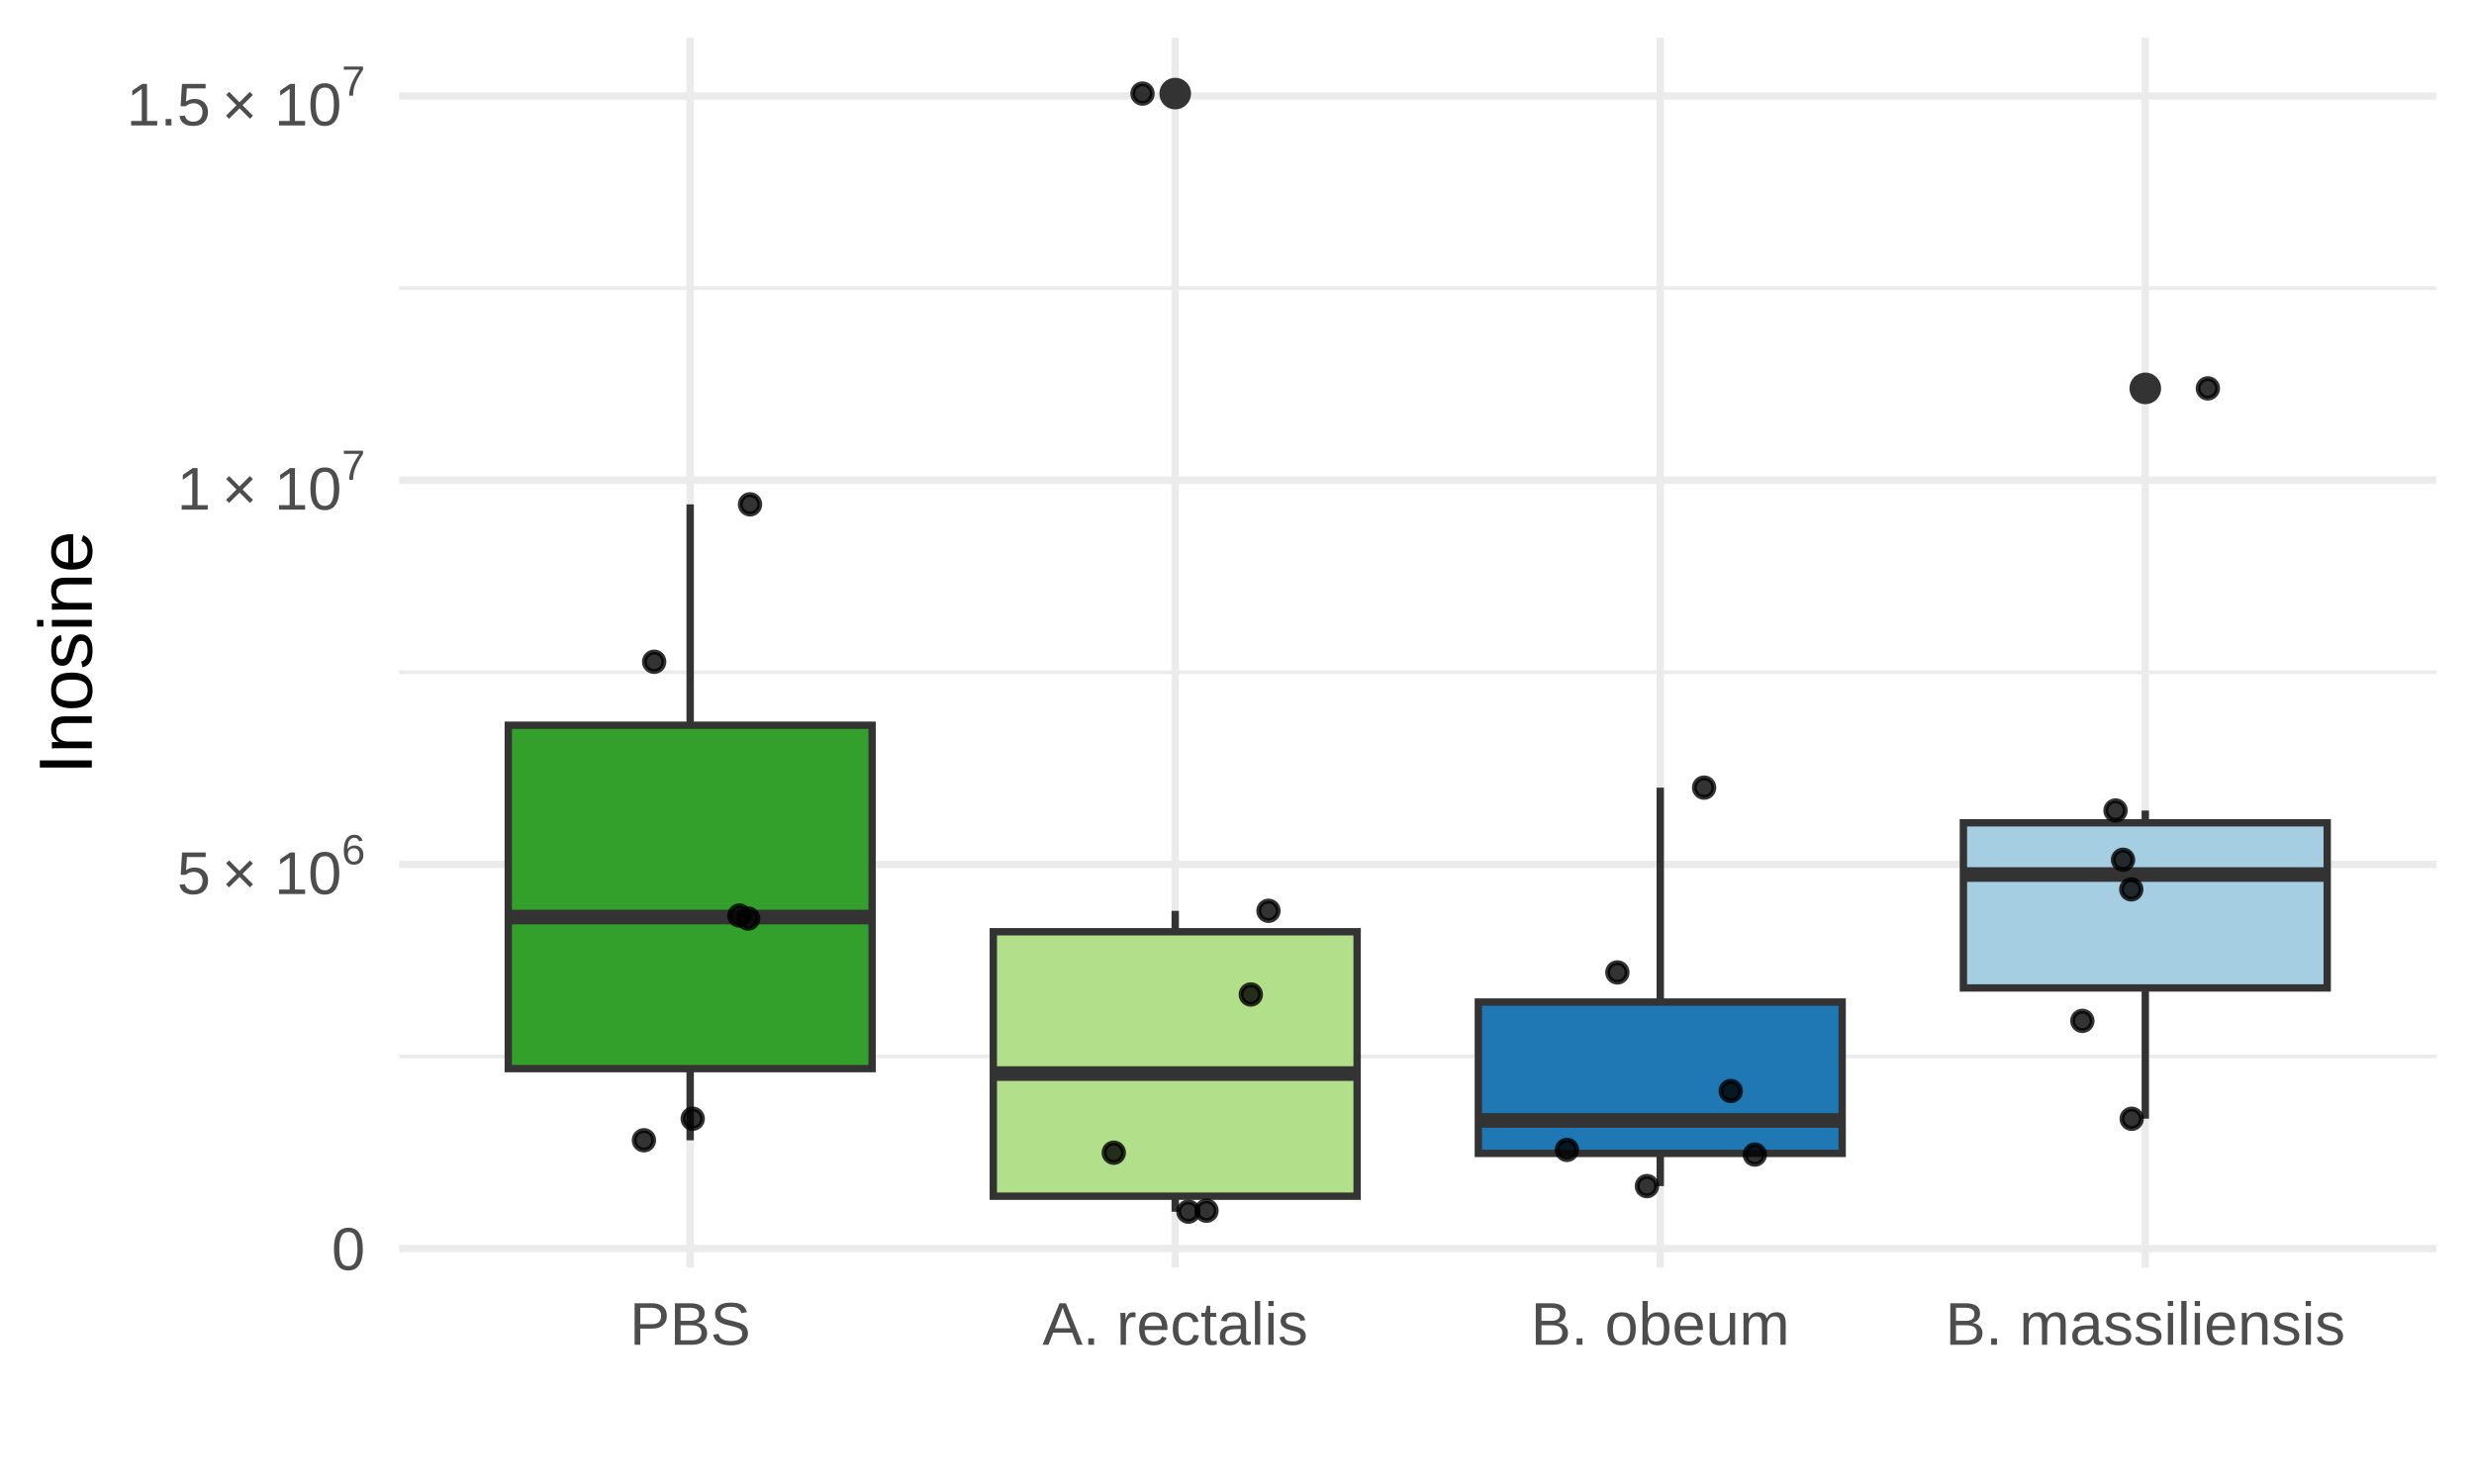
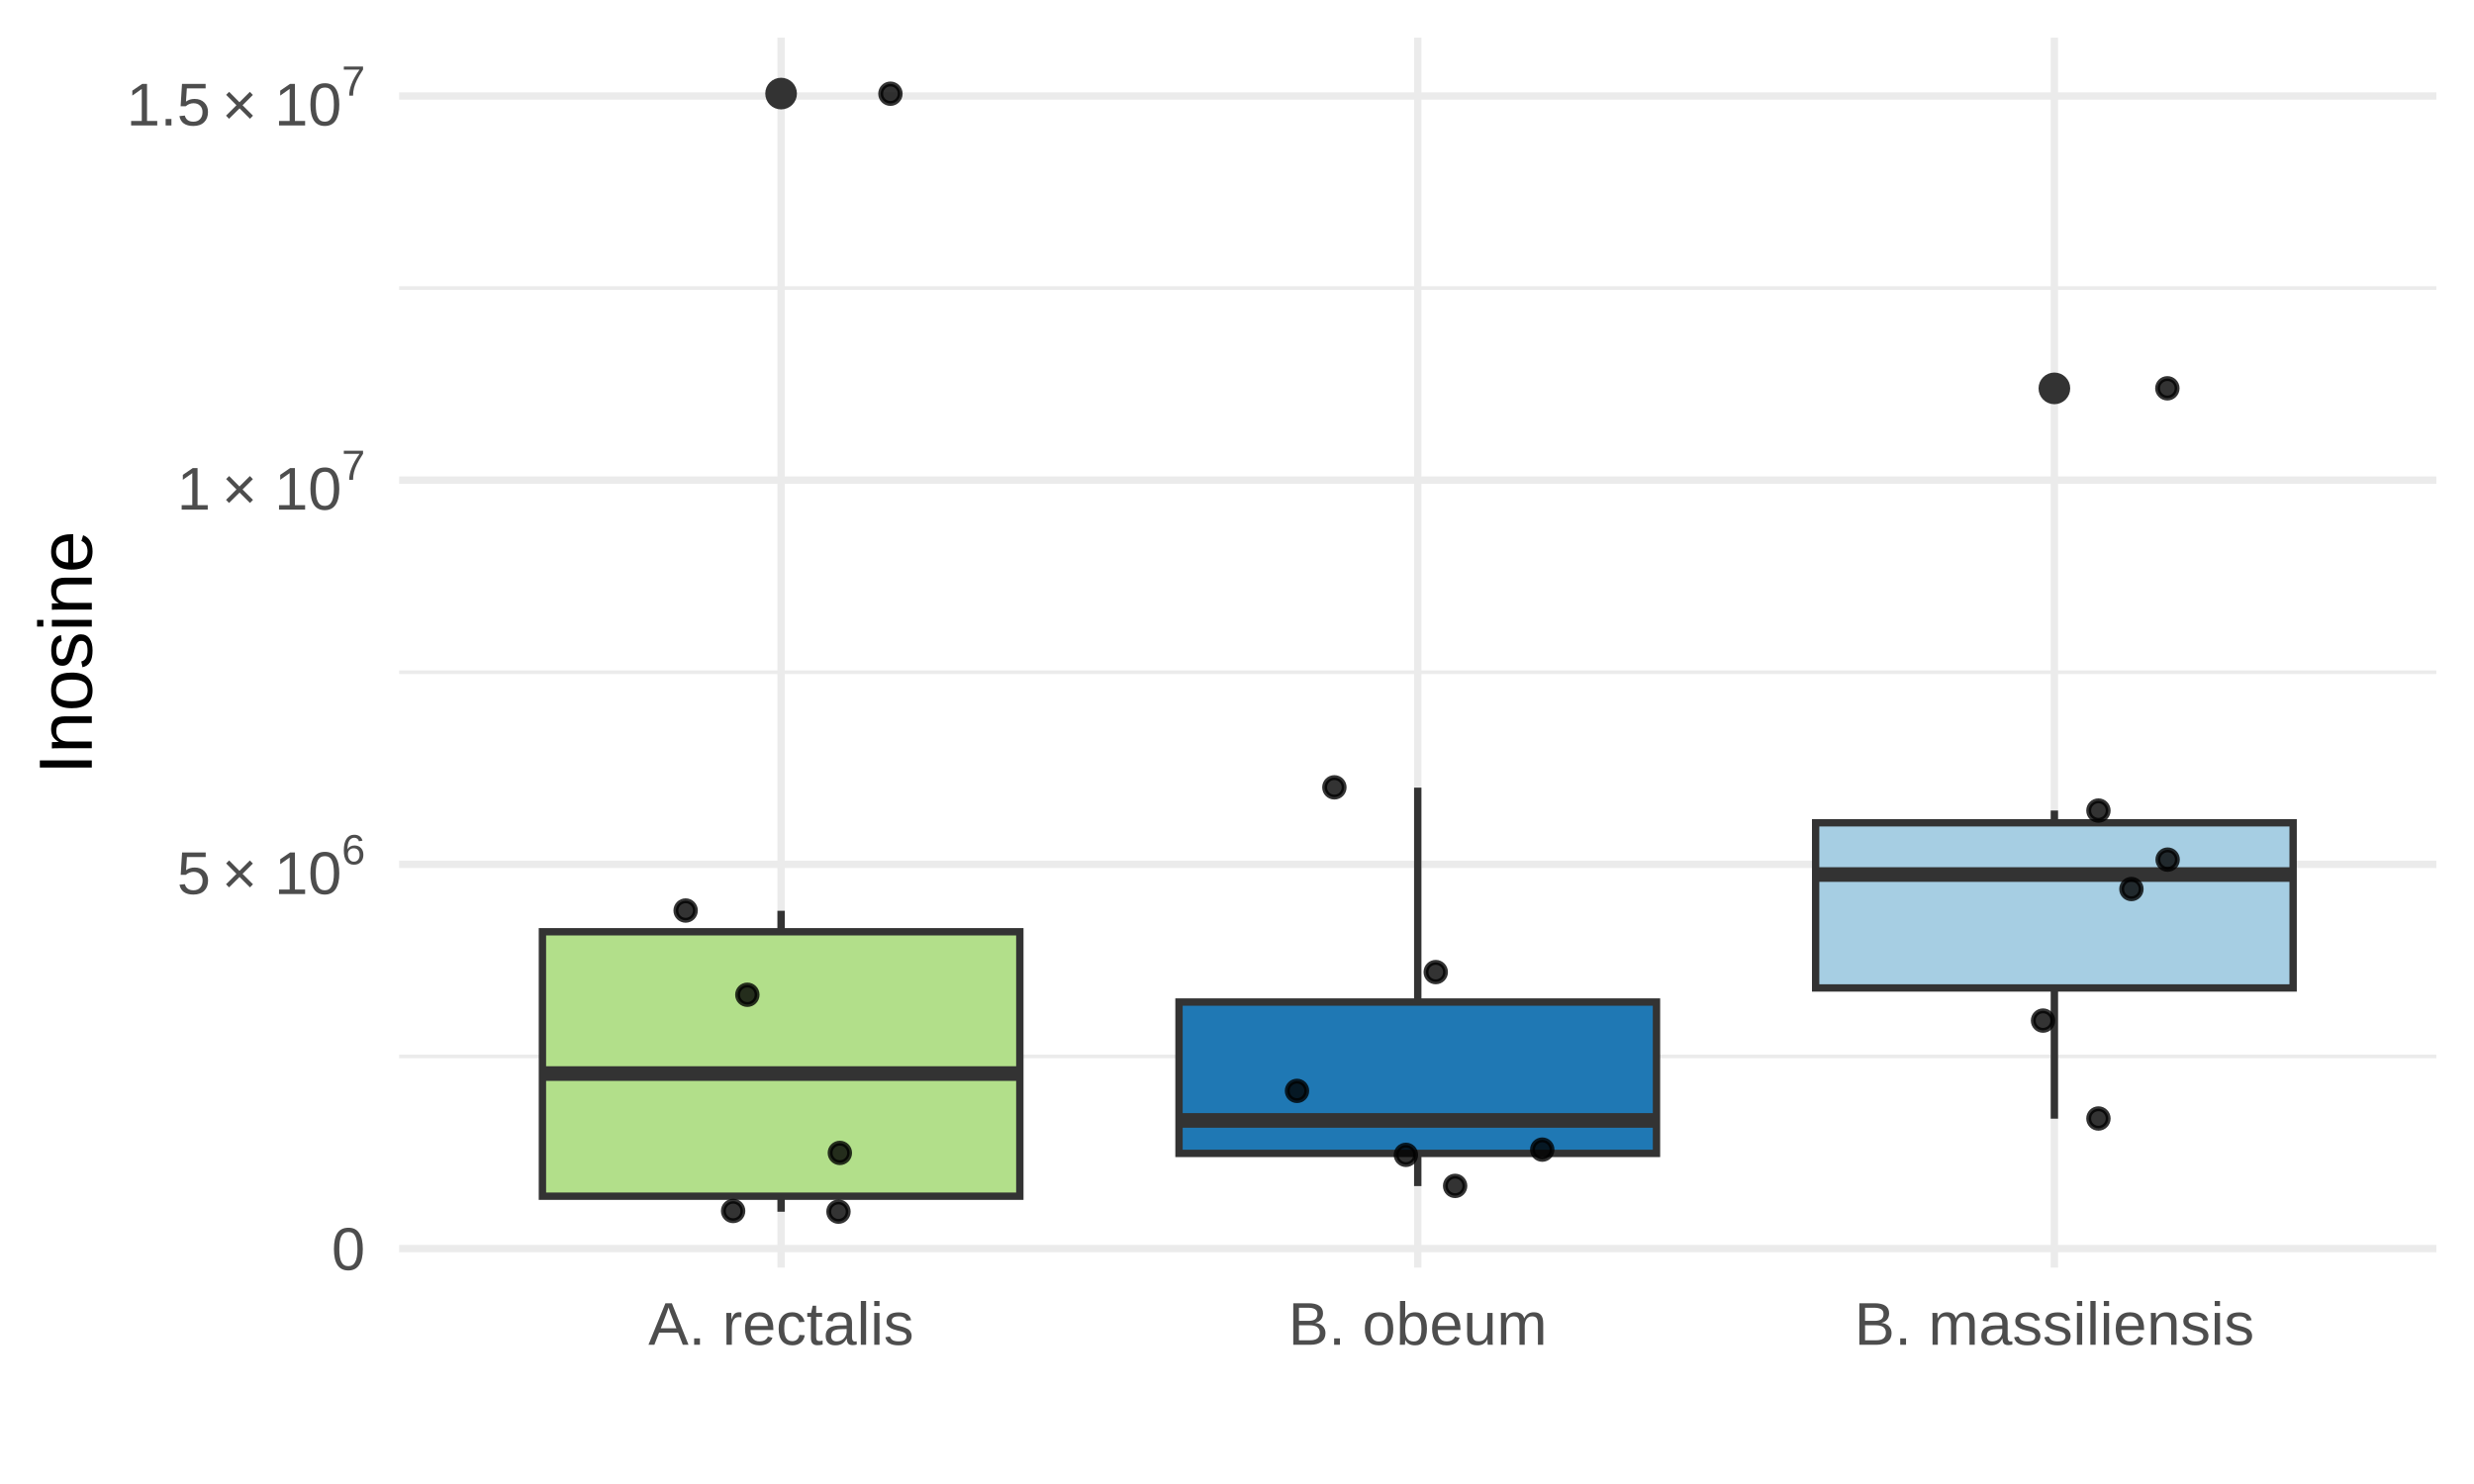
<svg xmlns="http://www.w3.org/2000/svg" class="svglite" width="360.00pt" height="216.00pt" viewBox="0 0 360.00 216.00">
  <defs>
    <style type="text/css">
    .svglite line, .svglite polyline, .svglite polygon, .svglite path, .svglite rect, .svglite circle {
      fill: none;
      stroke: #000000;
      stroke-linecap: round;
      stroke-linejoin: round;
      stroke-miterlimit: 10.00;
    }
    .svglite text {
      white-space: pre;
    }
  </style>
  </defs>
  <rect width="100%" height="100%" style="stroke: none; fill: none;" />
  <defs>
    <clipPath id="cpMC4wMHwzNjAuMDB8MC4wMHwyMTYuMDA=">
      <rect x="0.00" y="0.00" width="360.00" height="216.00" />
    </clipPath>
  </defs>
  <g clip-path="url(#cpMC4wMHwzNjAuMDB8MC4wMHwyMTYuMDA=)">
</g>
  <defs>
    <clipPath id="cpNTguMDh8MzU0LjUyfDUuNDh8MTg0LjUw">
      <rect x="58.08" y="5.48" width="296.44" height="179.02" />
    </clipPath>
  </defs>
  <g clip-path="url(#cpNTguMDh8MzU0LjUyfDUuNDh8MTg0LjUw)">
    <polyline points="58.08,153.77 354.52,153.77 " style="stroke-width: 0.53; stroke: #EBEBEB; stroke-linecap: butt;" />
    <polyline points="58.08,97.85 354.52,97.85 " style="stroke-width: 0.53; stroke: #EBEBEB; stroke-linecap: butt;" />
    <polyline points="58.08,41.93 354.52,41.93 " style="stroke-width: 0.53; stroke: #EBEBEB; stroke-linecap: butt;" />
    <polyline points="58.08,181.73 354.52,181.73 " style="stroke-width: 1.07; stroke: #EBEBEB; stroke-linecap: butt;" />
    <polyline points="58.08,125.81 354.52,125.81 " style="stroke-width: 1.07; stroke: #EBEBEB; stroke-linecap: butt;" />
    <polyline points="58.08,69.89 354.52,69.89 " style="stroke-width: 1.07; stroke: #EBEBEB; stroke-linecap: butt;" />
    <polyline points="58.08,13.97 354.52,13.97 " style="stroke-width: 1.07; stroke: #EBEBEB; stroke-linecap: butt;" />
-     <polyline points="100.43,184.50 100.43,5.48 " style="stroke-width: 1.07; stroke: #EBEBEB; stroke-linecap: butt;" />
-     <polyline points="171.01,184.50 171.01,5.48 " style="stroke-width: 1.07; stroke: #EBEBEB; stroke-linecap: butt;" />
-     <polyline points="241.59,184.50 241.59,5.48 " style="stroke-width: 1.07; stroke: #EBEBEB; stroke-linecap: butt;" />
-     <polyline points="312.17,184.50 312.17,5.48 " style="stroke-width: 1.07; stroke: #EBEBEB; stroke-linecap: butt;" />
-     <line x1="100.43" y1="105.56" x2="100.43" y2="73.41" style="stroke-width: 1.07; stroke: #333333; stroke-linecap: butt;" />
-     <line x1="100.43" y1="155.54" x2="100.43" y2="165.97" style="stroke-width: 1.07; stroke: #333333; stroke-linecap: butt;" />
-     <polygon points="73.96,105.56 73.96,155.54 126.90,155.54 126.90,105.56 73.96,105.56 " style="stroke-width: 1.07; stroke: #333333; stroke-linecap: butt; stroke-linejoin: miter; fill: #33A02C;" />
-     <line x1="73.96" y1="133.48" x2="126.90" y2="133.48" style="stroke-width: 2.13; stroke: #333333; stroke-linecap: butt; stroke-linejoin: miter;" />
-     <circle cx="171.01" cy="13.62" r="1.95" style="stroke-width: 0.71; stroke: #333333; fill: #333333;" />
-     <line x1="171.01" y1="135.62" x2="171.01" y2="132.58" style="stroke-width: 1.07; stroke: #333333; stroke-linecap: butt;" />
-     <line x1="171.01" y1="174.11" x2="171.01" y2="176.37" style="stroke-width: 1.07; stroke: #333333; stroke-linecap: butt;" />
-     <polygon points="144.54,135.62 144.54,174.11 197.48,174.11 197.48,135.62 144.54,135.62 " style="stroke-width: 1.07; stroke: #333333; stroke-linecap: butt; stroke-linejoin: miter; fill: #B2DF8A;" />
-     <line x1="144.54" y1="156.26" x2="197.48" y2="156.26" style="stroke-width: 2.13; stroke: #333333; stroke-linecap: butt; stroke-linejoin: miter;" />
-     <line x1="241.59" y1="145.85" x2="241.59" y2="114.64" style="stroke-width: 1.07; stroke: #333333; stroke-linecap: butt;" />
-     <line x1="241.59" y1="167.88" x2="241.59" y2="172.64" style="stroke-width: 1.07; stroke: #333333; stroke-linecap: butt;" />
-     <polygon points="215.12,145.85 215.12,167.88 268.06,167.88 268.06,145.85 215.12,145.85 " style="stroke-width: 1.07; stroke: #333333; stroke-linecap: butt; stroke-linejoin: miter; fill: #1F78B4;" />
-     <line x1="215.12" y1="163.08" x2="268.06" y2="163.08" style="stroke-width: 2.13; stroke: #333333; stroke-linecap: butt; stroke-linejoin: miter;" />
-     <circle cx="312.17" cy="56.53" r="1.95" style="stroke-width: 0.71; stroke: #333333; fill: #333333;" />
-     <line x1="312.17" y1="119.76" x2="312.17" y2="117.97" style="stroke-width: 1.07; stroke: #333333; stroke-linecap: butt;" />
-     <line x1="312.17" y1="143.80" x2="312.17" y2="162.83" style="stroke-width: 1.07; stroke: #333333; stroke-linecap: butt;" />
-     <polygon points="285.70,119.76 285.70,143.80 338.64,143.80 338.64,119.76 285.70,119.76 " style="stroke-width: 1.07; stroke: #333333; stroke-linecap: butt; stroke-linejoin: miter; fill: #A6CEE3;" />
-     <line x1="285.70" y1="127.29" x2="338.64" y2="127.29" style="stroke-width: 2.13; stroke: #333333; stroke-linecap: butt; stroke-linejoin: miter;" />
-     <circle cx="239.65" cy="172.64" r="1.42" style="stroke-width: 0.71; stroke: #000000; stroke-opacity: 0.80; fill: #000000; fill-opacity: 0.80;" />
-     <circle cx="228.01" cy="167.37" r="1.42" style="stroke-width: 0.71; stroke: #000000; stroke-opacity: 0.80; fill: #000000; fill-opacity: 0.80;" />
-     <circle cx="310.19" cy="162.84" r="1.42" style="stroke-width: 0.71; stroke: #000000; stroke-opacity: 0.80; fill: #000000; fill-opacity: 0.80;" />
-     <circle cx="172.93" cy="176.36" r="1.42" style="stroke-width: 0.71; stroke: #000000; stroke-opacity: 0.80; fill: #000000; fill-opacity: 0.80;" />
-     <circle cx="182.01" cy="144.75" r="1.42" style="stroke-width: 0.71; stroke: #000000; stroke-opacity: 0.80; fill: #000000; fill-opacity: 0.80;" />
-     <circle cx="108.87" cy="133.70" r="1.42" style="stroke-width: 0.71; stroke: #000000; stroke-opacity: 0.80; fill: #000000; fill-opacity: 0.80;" />
-     <circle cx="93.70" cy="165.97" r="1.42" style="stroke-width: 0.71; stroke: #000000; stroke-opacity: 0.80; fill: #000000; fill-opacity: 0.80;" />
-     <circle cx="308.93" cy="125.14" r="1.42" style="stroke-width: 0.71; stroke: #000000; stroke-opacity: 0.80; fill: #000000; fill-opacity: 0.80;" />
-     <circle cx="235.35" cy="141.54" r="1.42" style="stroke-width: 0.71; stroke: #000000; stroke-opacity: 0.80; fill: #000000; fill-opacity: 0.80;" />
-     <circle cx="251.85" cy="158.80" r="1.42" style="stroke-width: 0.71; stroke: #000000; stroke-opacity: 0.80; fill: #000000; fill-opacity: 0.80;" />
-     <circle cx="321.27" cy="56.53" r="1.42" style="stroke-width: 0.71; stroke: #000000; stroke-opacity: 0.80; fill: #000000; fill-opacity: 0.80;" />
-     <circle cx="162.07" cy="167.78" r="1.42" style="stroke-width: 0.71; stroke: #000000; stroke-opacity: 0.80; fill: #000000; fill-opacity: 0.80;" />
-     <circle cx="166.25" cy="13.62" r="1.42" style="stroke-width: 0.71; stroke: #000000; stroke-opacity: 0.80; fill: #000000; fill-opacity: 0.80;" />
-     <circle cx="100.80" cy="162.83" r="1.42" style="stroke-width: 0.71; stroke: #000000; stroke-opacity: 0.80; fill: #000000; fill-opacity: 0.80;" />
-     <circle cx="95.19" cy="96.32" r="1.42" style="stroke-width: 0.71; stroke: #000000; stroke-opacity: 0.80; fill: #000000; fill-opacity: 0.80;" />
-     <circle cx="310.13" cy="129.45" r="1.42" style="stroke-width: 0.71; stroke: #000000; stroke-opacity: 0.80; fill: #000000; fill-opacity: 0.80;" />
-     <circle cx="255.35" cy="168.05" r="1.42" style="stroke-width: 0.71; stroke: #000000; stroke-opacity: 0.80; fill: #000000; fill-opacity: 0.80;" />
-     <circle cx="247.97" cy="114.64" r="1.42" style="stroke-width: 0.71; stroke: #000000; stroke-opacity: 0.80; fill: #000000; fill-opacity: 0.80;" />
-     <circle cx="303.01" cy="148.59" r="1.42" style="stroke-width: 0.71; stroke: #000000; stroke-opacity: 0.80; fill: #000000; fill-opacity: 0.80;" />
-     <circle cx="184.58" cy="132.57" r="1.42" style="stroke-width: 0.71; stroke: #000000; stroke-opacity: 0.80; fill: #000000; fill-opacity: 0.80;" />
-     <circle cx="175.56" cy="176.22" r="1.42" style="stroke-width: 0.71; stroke: #000000; stroke-opacity: 0.80; fill: #000000; fill-opacity: 0.80;" />
-     <circle cx="107.59" cy="133.26" r="1.42" style="stroke-width: 0.71; stroke: #000000; stroke-opacity: 0.80; fill: #000000; fill-opacity: 0.80;" />
-     <circle cx="109.14" cy="73.41" r="1.42" style="stroke-width: 0.71; stroke: #000000; stroke-opacity: 0.80; fill: #000000; fill-opacity: 0.80;" />
-     <circle cx="307.84" cy="117.97" r="1.42" style="stroke-width: 0.71; stroke: #000000; stroke-opacity: 0.80; fill: #000000; fill-opacity: 0.80;" />
+     <polyline points="113.66,184.50 113.66,5.48 " style="stroke-width: 1.07; stroke: #EBEBEB; stroke-linecap: butt;" />
+     <polyline points="206.30,184.50 206.30,5.48 " style="stroke-width: 1.07; stroke: #EBEBEB; stroke-linecap: butt;" />
+     <polyline points="298.94,184.50 298.94,5.48 " style="stroke-width: 1.07; stroke: #EBEBEB; stroke-linecap: butt;" />
+     <circle cx="113.66" cy="13.62" r="1.95" style="stroke-width: 0.71; stroke: #333333; fill: #333333;" />
+     <line x1="113.66" y1="135.62" x2="113.66" y2="132.57" style="stroke-width: 1.07; stroke: #333333; stroke-linecap: butt;" />
+     <line x1="113.66" y1="174.11" x2="113.66" y2="176.37" style="stroke-width: 1.07; stroke: #333333; stroke-linecap: butt;" />
+     <polygon points="78.93,135.62 78.93,174.11 148.40,174.11 148.40,135.62 78.93,135.62 " style="stroke-width: 1.07; stroke: #333333; stroke-linecap: butt; stroke-linejoin: miter; fill: #B2DF8A;" />
+     <line x1="78.93" y1="156.26" x2="148.40" y2="156.26" style="stroke-width: 2.13; stroke: #333333; stroke-linecap: butt; stroke-linejoin: miter;" />
+     <line x1="206.30" y1="145.85" x2="206.30" y2="114.64" style="stroke-width: 1.07; stroke: #333333; stroke-linecap: butt;" />
+     <line x1="206.30" y1="167.88" x2="206.30" y2="172.64" style="stroke-width: 1.07; stroke: #333333; stroke-linecap: butt;" />
+     <polygon points="171.56,145.85 171.56,167.88 241.04,167.88 241.04,145.85 171.56,145.85 " style="stroke-width: 1.07; stroke: #333333; stroke-linecap: butt; stroke-linejoin: miter; fill: #1F78B4;" />
+     <line x1="171.56" y1="163.08" x2="241.04" y2="163.08" style="stroke-width: 2.13; stroke: #333333; stroke-linecap: butt; stroke-linejoin: miter;" />
+     <circle cx="298.94" cy="56.53" r="1.95" style="stroke-width: 0.71; stroke: #333333; fill: #333333;" />
+     <line x1="298.94" y1="119.76" x2="298.94" y2="117.97" style="stroke-width: 1.07; stroke: #333333; stroke-linecap: butt;" />
+     <line x1="298.94" y1="143.80" x2="298.94" y2="162.83" style="stroke-width: 1.07; stroke: #333333; stroke-linecap: butt;" />
+     <polygon points="264.20,119.76 264.20,143.80 333.68,143.80 333.68,119.76 264.20,119.76 " style="stroke-width: 1.07; stroke: #333333; stroke-linecap: butt; stroke-linejoin: miter; fill: #A6CEE3;" />
+     <line x1="264.20" y1="127.29" x2="333.68" y2="127.29" style="stroke-width: 2.13; stroke: #333333; stroke-linecap: butt; stroke-linejoin: miter;" />
+     <circle cx="211.74" cy="172.61" r="1.42" style="stroke-width: 0.71; stroke: #000000; stroke-opacity: 0.80; fill: #000000; fill-opacity: 0.80;" />
+     <circle cx="224.42" cy="167.33" r="1.42" style="stroke-width: 0.71; stroke: #000000; stroke-opacity: 0.80; fill: #000000; fill-opacity: 0.80;" />
+     <circle cx="305.35" cy="162.80" r="1.42" style="stroke-width: 0.71; stroke: #000000; stroke-opacity: 0.80; fill: #000000; fill-opacity: 0.80;" />
+     <circle cx="122.01" cy="176.36" r="1.42" style="stroke-width: 0.71; stroke: #000000; stroke-opacity: 0.80; fill: #000000; fill-opacity: 0.80;" />
+     <circle cx="108.75" cy="144.79" r="1.42" style="stroke-width: 0.71; stroke: #000000; stroke-opacity: 0.80; fill: #000000; fill-opacity: 0.80;" />
+     <circle cx="315.42" cy="125.12" r="1.42" style="stroke-width: 0.71; stroke: #000000; stroke-opacity: 0.80; fill: #000000; fill-opacity: 0.80;" />
+     <circle cx="208.92" cy="141.49" r="1.42" style="stroke-width: 0.71; stroke: #000000; stroke-opacity: 0.80; fill: #000000; fill-opacity: 0.80;" />
+     <circle cx="188.73" cy="158.78" r="1.42" style="stroke-width: 0.71; stroke: #000000; stroke-opacity: 0.80; fill: #000000; fill-opacity: 0.80;" />
+     <circle cx="315.38" cy="56.52" r="1.42" style="stroke-width: 0.71; stroke: #000000; stroke-opacity: 0.80; fill: #000000; fill-opacity: 0.80;" />
+     <circle cx="122.21" cy="167.81" r="1.42" style="stroke-width: 0.71; stroke: #000000; stroke-opacity: 0.80; fill: #000000; fill-opacity: 0.80;" />
+     <circle cx="129.57" cy="13.64" r="1.42" style="stroke-width: 0.71; stroke: #000000; stroke-opacity: 0.80; fill: #000000; fill-opacity: 0.80;" />
+     <circle cx="310.15" cy="129.40" r="1.42" style="stroke-width: 0.71; stroke: #000000; stroke-opacity: 0.80; fill: #000000; fill-opacity: 0.80;" />
+     <circle cx="204.58" cy="168.09" r="1.42" style="stroke-width: 0.71; stroke: #000000; stroke-opacity: 0.80; fill: #000000; fill-opacity: 0.80;" />
+     <circle cx="194.17" cy="114.60" r="1.42" style="stroke-width: 0.71; stroke: #000000; stroke-opacity: 0.80; fill: #000000; fill-opacity: 0.80;" />
+     <circle cx="297.29" cy="148.55" r="1.42" style="stroke-width: 0.71; stroke: #000000; stroke-opacity: 0.80; fill: #000000; fill-opacity: 0.80;" />
+     <circle cx="99.77" cy="132.53" r="1.42" style="stroke-width: 0.71; stroke: #000000; stroke-opacity: 0.80; fill: #000000; fill-opacity: 0.80;" />
+     <circle cx="106.68" cy="176.26" r="1.42" style="stroke-width: 0.71; stroke: #000000; stroke-opacity: 0.80; fill: #000000; fill-opacity: 0.80;" />
+     <circle cx="305.35" cy="117.98" r="1.42" style="stroke-width: 0.71; stroke: #000000; stroke-opacity: 0.80; fill: #000000; fill-opacity: 0.80;" />
  </g>
  <g clip-path="url(#cpMC4wMHwzNjAuMDB8MC4wMHwyMTYuMDA=)">
    <text x="48.25" y="184.84" style="font-size: 8.80px;fill: #4D4D4D; font-family: &quot;Arial&quot;;" textLength="4.90px" lengthAdjust="spacingAndGlyphs">0</text>
    <text x="25.76" y="130.13" style="font-size: 8.80px;fill: #4D4D4D; font-family: &quot;Arial&quot;;" textLength="4.90px" lengthAdjust="spacingAndGlyphs">5</text>
    <text x="32.28" y="130.13" style="font-size: 8.80px;fill: #4D4D4D; font-family: &quot;Arial&quot;;" textLength="6.02px" lengthAdjust="spacingAndGlyphs">×</text>
    <text x="39.93" y="130.13" style="font-size: 8.80px;fill: #4D4D4D; font-family: &quot;Arial&quot;;" textLength="9.79px" lengthAdjust="spacingAndGlyphs">10</text>
    <text x="49.72" y="125.80" style="font-size: 6.16px;fill: #4D4D4D; font-family: &quot;Arial&quot;;" textLength="3.43px" lengthAdjust="spacingAndGlyphs">6</text>
    <text x="25.76" y="74.18" style="font-size: 8.80px;fill: #4D4D4D; font-family: &quot;Arial&quot;;" textLength="4.90px" lengthAdjust="spacingAndGlyphs">1</text>
    <text x="32.28" y="74.18" style="font-size: 8.80px;fill: #4D4D4D; font-family: &quot;Arial&quot;;" textLength="6.02px" lengthAdjust="spacingAndGlyphs">×</text>
    <text x="39.93" y="74.18" style="font-size: 8.80px;fill: #4D4D4D; font-family: &quot;Arial&quot;;" textLength="9.79px" lengthAdjust="spacingAndGlyphs">10</text>
    <text x="49.72" y="69.84" style="font-size: 6.16px;fill: #4D4D4D; font-family: &quot;Arial&quot;;" textLength="3.43px" lengthAdjust="spacingAndGlyphs">7</text>
    <text x="18.41" y="18.26" style="font-size: 8.80px;fill: #4D4D4D; font-family: &quot;Arial&quot;;" textLength="12.24px" lengthAdjust="spacingAndGlyphs">1.5</text>
    <text x="32.28" y="18.26" style="font-size: 8.80px;fill: #4D4D4D; font-family: &quot;Arial&quot;;" textLength="6.02px" lengthAdjust="spacingAndGlyphs">×</text>
    <text x="39.93" y="18.26" style="font-size: 8.80px;fill: #4D4D4D; font-family: &quot;Arial&quot;;" textLength="9.79px" lengthAdjust="spacingAndGlyphs">10</text>
    <text x="49.72" y="13.92" style="font-size: 6.16px;fill: #4D4D4D; font-family: &quot;Arial&quot;;" textLength="3.43px" lengthAdjust="spacingAndGlyphs">7</text>
-     <text x="100.43" y="195.74" text-anchor="middle" style="font-size: 8.80px;fill: #4D4D4D; font-family: &quot;Arial&quot;;" textLength="17.60px" lengthAdjust="spacingAndGlyphs">PBS</text>
-     <text x="171.01" y="195.74" text-anchor="middle" style="font-size: 8.80px;fill: #4D4D4D; font-family: &quot;Arial&quot;;" textLength="38.64px" lengthAdjust="spacingAndGlyphs">A. rectalis</text>
-     <text x="241.59" y="195.74" text-anchor="middle" style="font-size: 8.80px;fill: #4D4D4D; font-family: &quot;Arial&quot;;" textLength="37.68px" lengthAdjust="spacingAndGlyphs">B. obeum</text>
-     <text x="312.17" y="195.74" text-anchor="middle" style="font-size: 8.80px;fill: #4D4D4D; font-family: &quot;Arial&quot;;" textLength="58.18px" lengthAdjust="spacingAndGlyphs">B. massiliensis</text>
+     <text x="113.66" y="195.74" text-anchor="middle" style="font-size: 8.80px;fill: #4D4D4D; font-family: &quot;Arial&quot;;" textLength="38.64px" lengthAdjust="spacingAndGlyphs">A. rectalis</text>
+     <text x="206.30" y="195.74" text-anchor="middle" style="font-size: 8.80px;fill: #4D4D4D; font-family: &quot;Arial&quot;;" textLength="37.68px" lengthAdjust="spacingAndGlyphs">B. obeum</text>
+     <text x="298.94" y="195.74" text-anchor="middle" style="font-size: 8.80px;fill: #4D4D4D; font-family: &quot;Arial&quot;;" textLength="58.18px" lengthAdjust="spacingAndGlyphs">B. massiliensis</text>
    <text transform="translate(13.36,94.99) rotate(-90)" text-anchor="middle" style="font-size: 11.00px; font-family: &quot;Arial&quot;;" textLength="35.48px" lengthAdjust="spacingAndGlyphs">Inosine</text>
  </g>
</svg>
